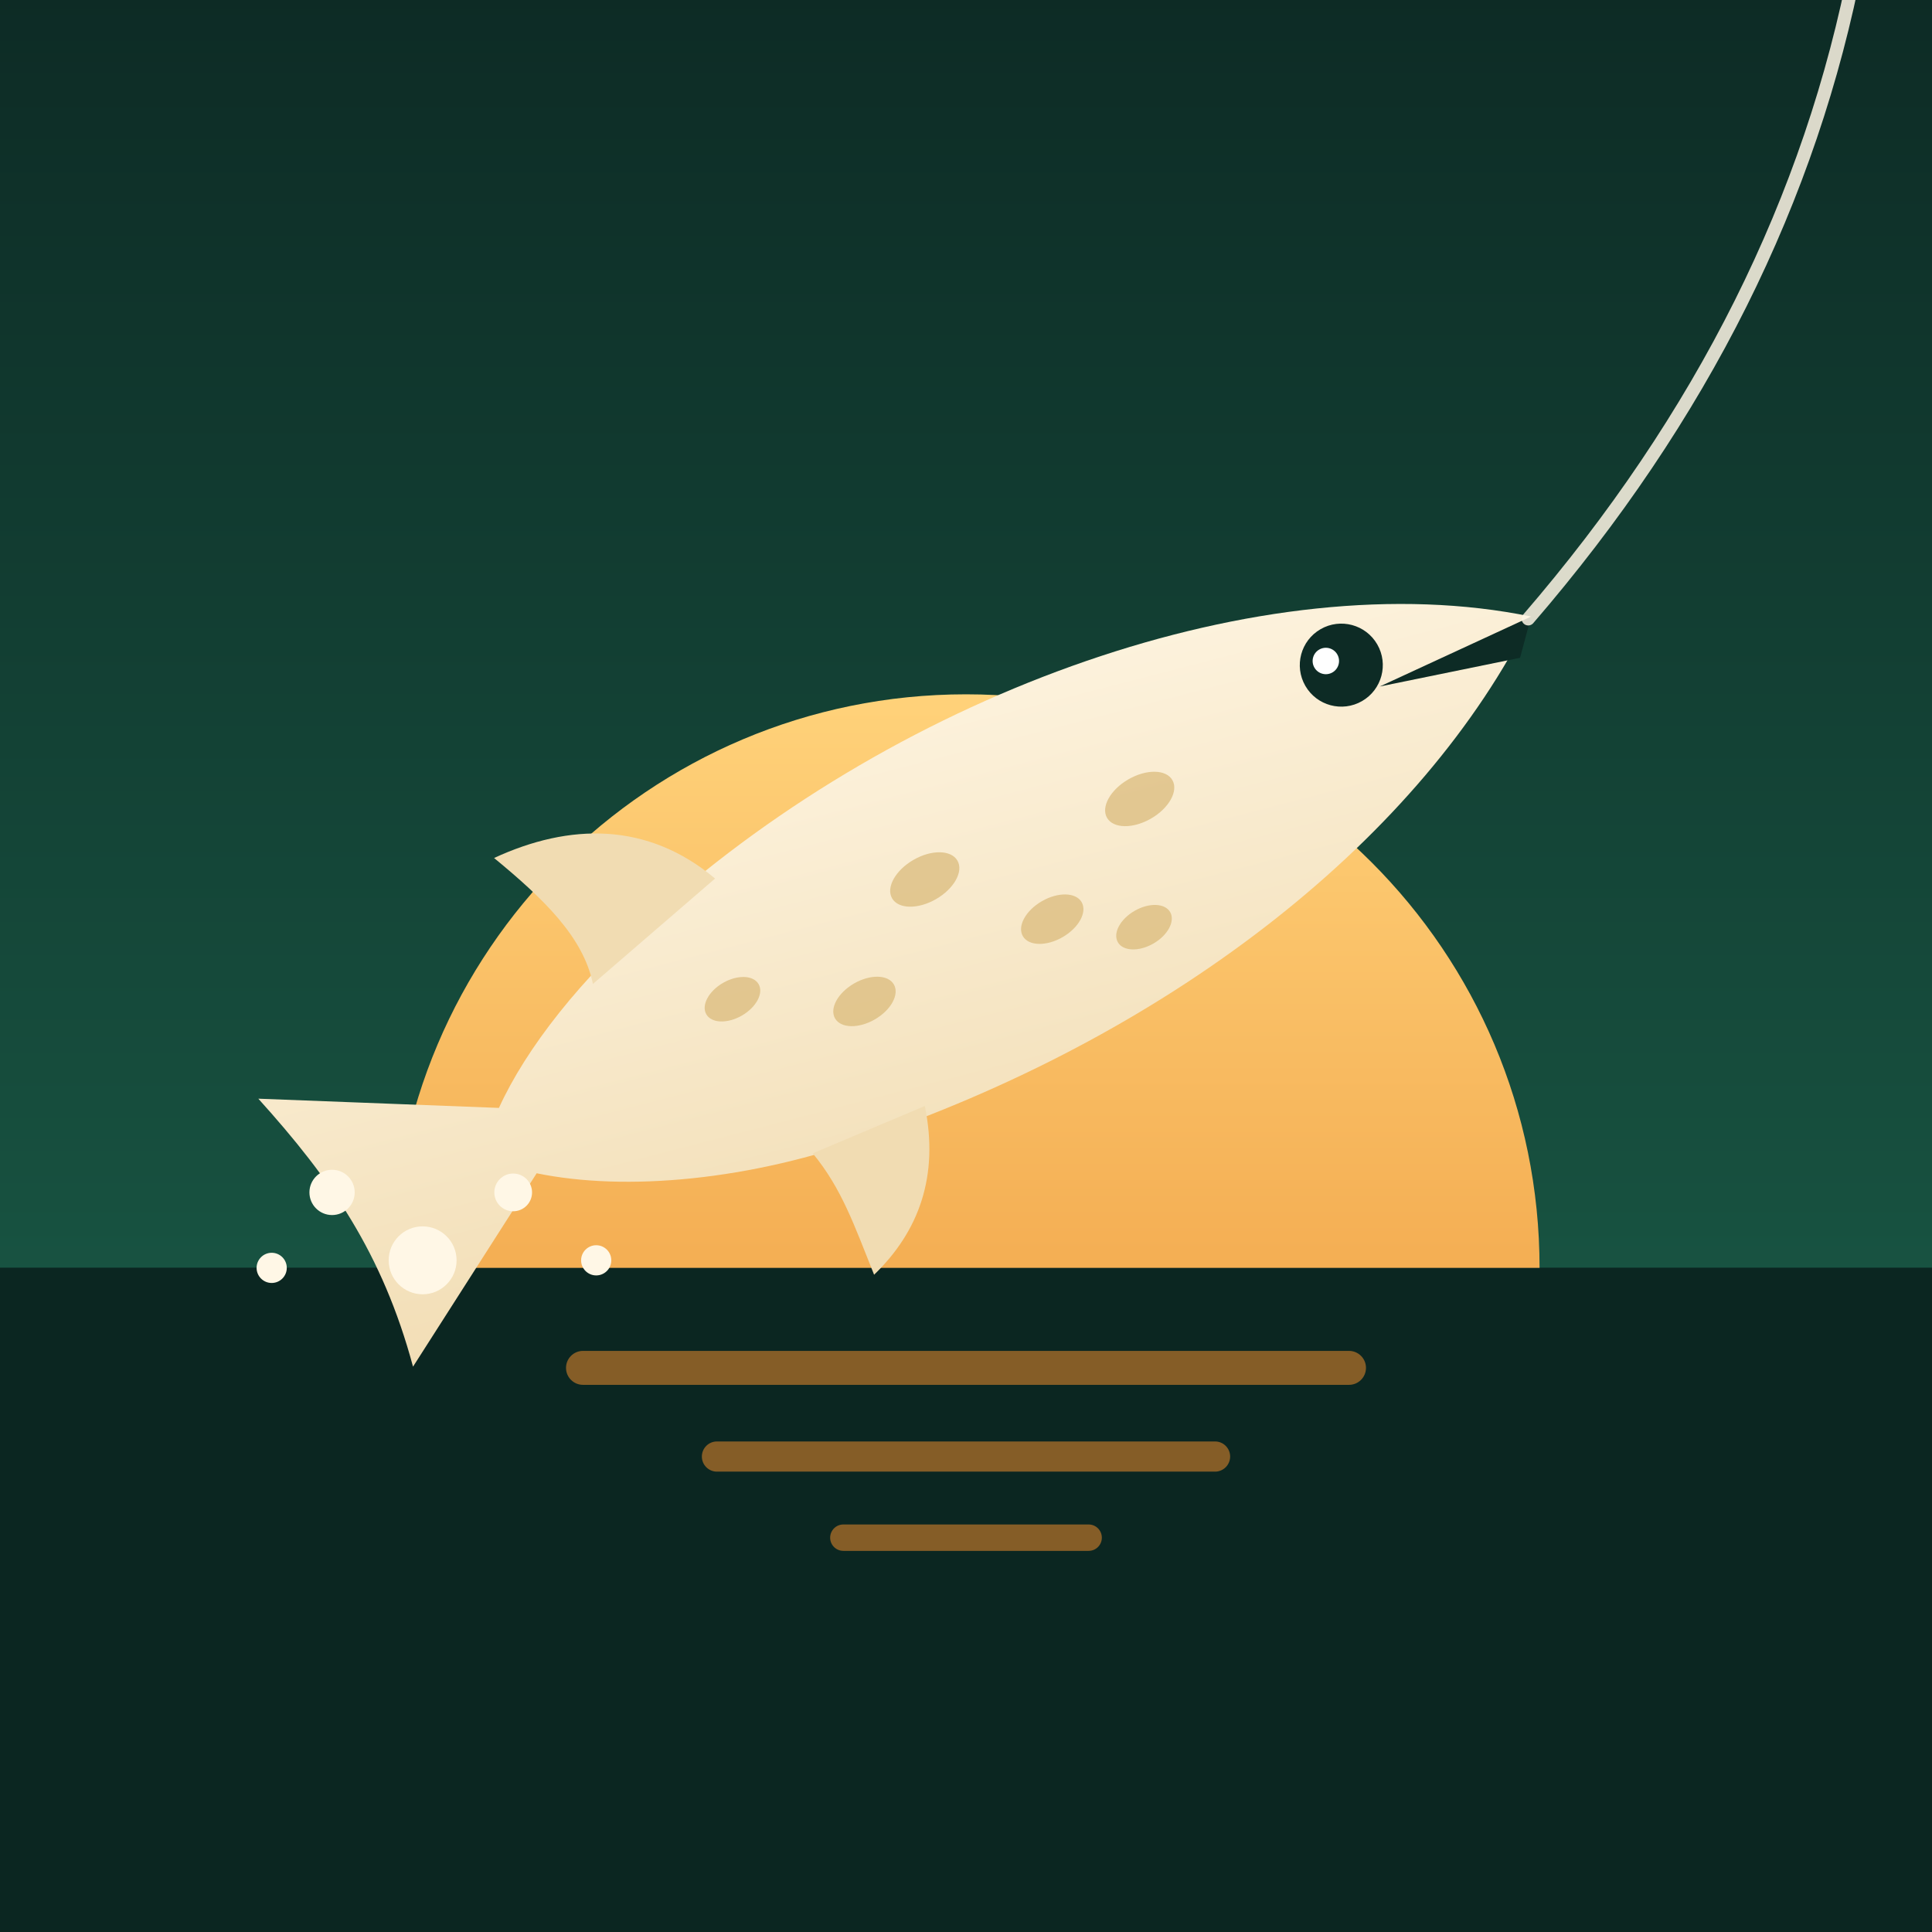
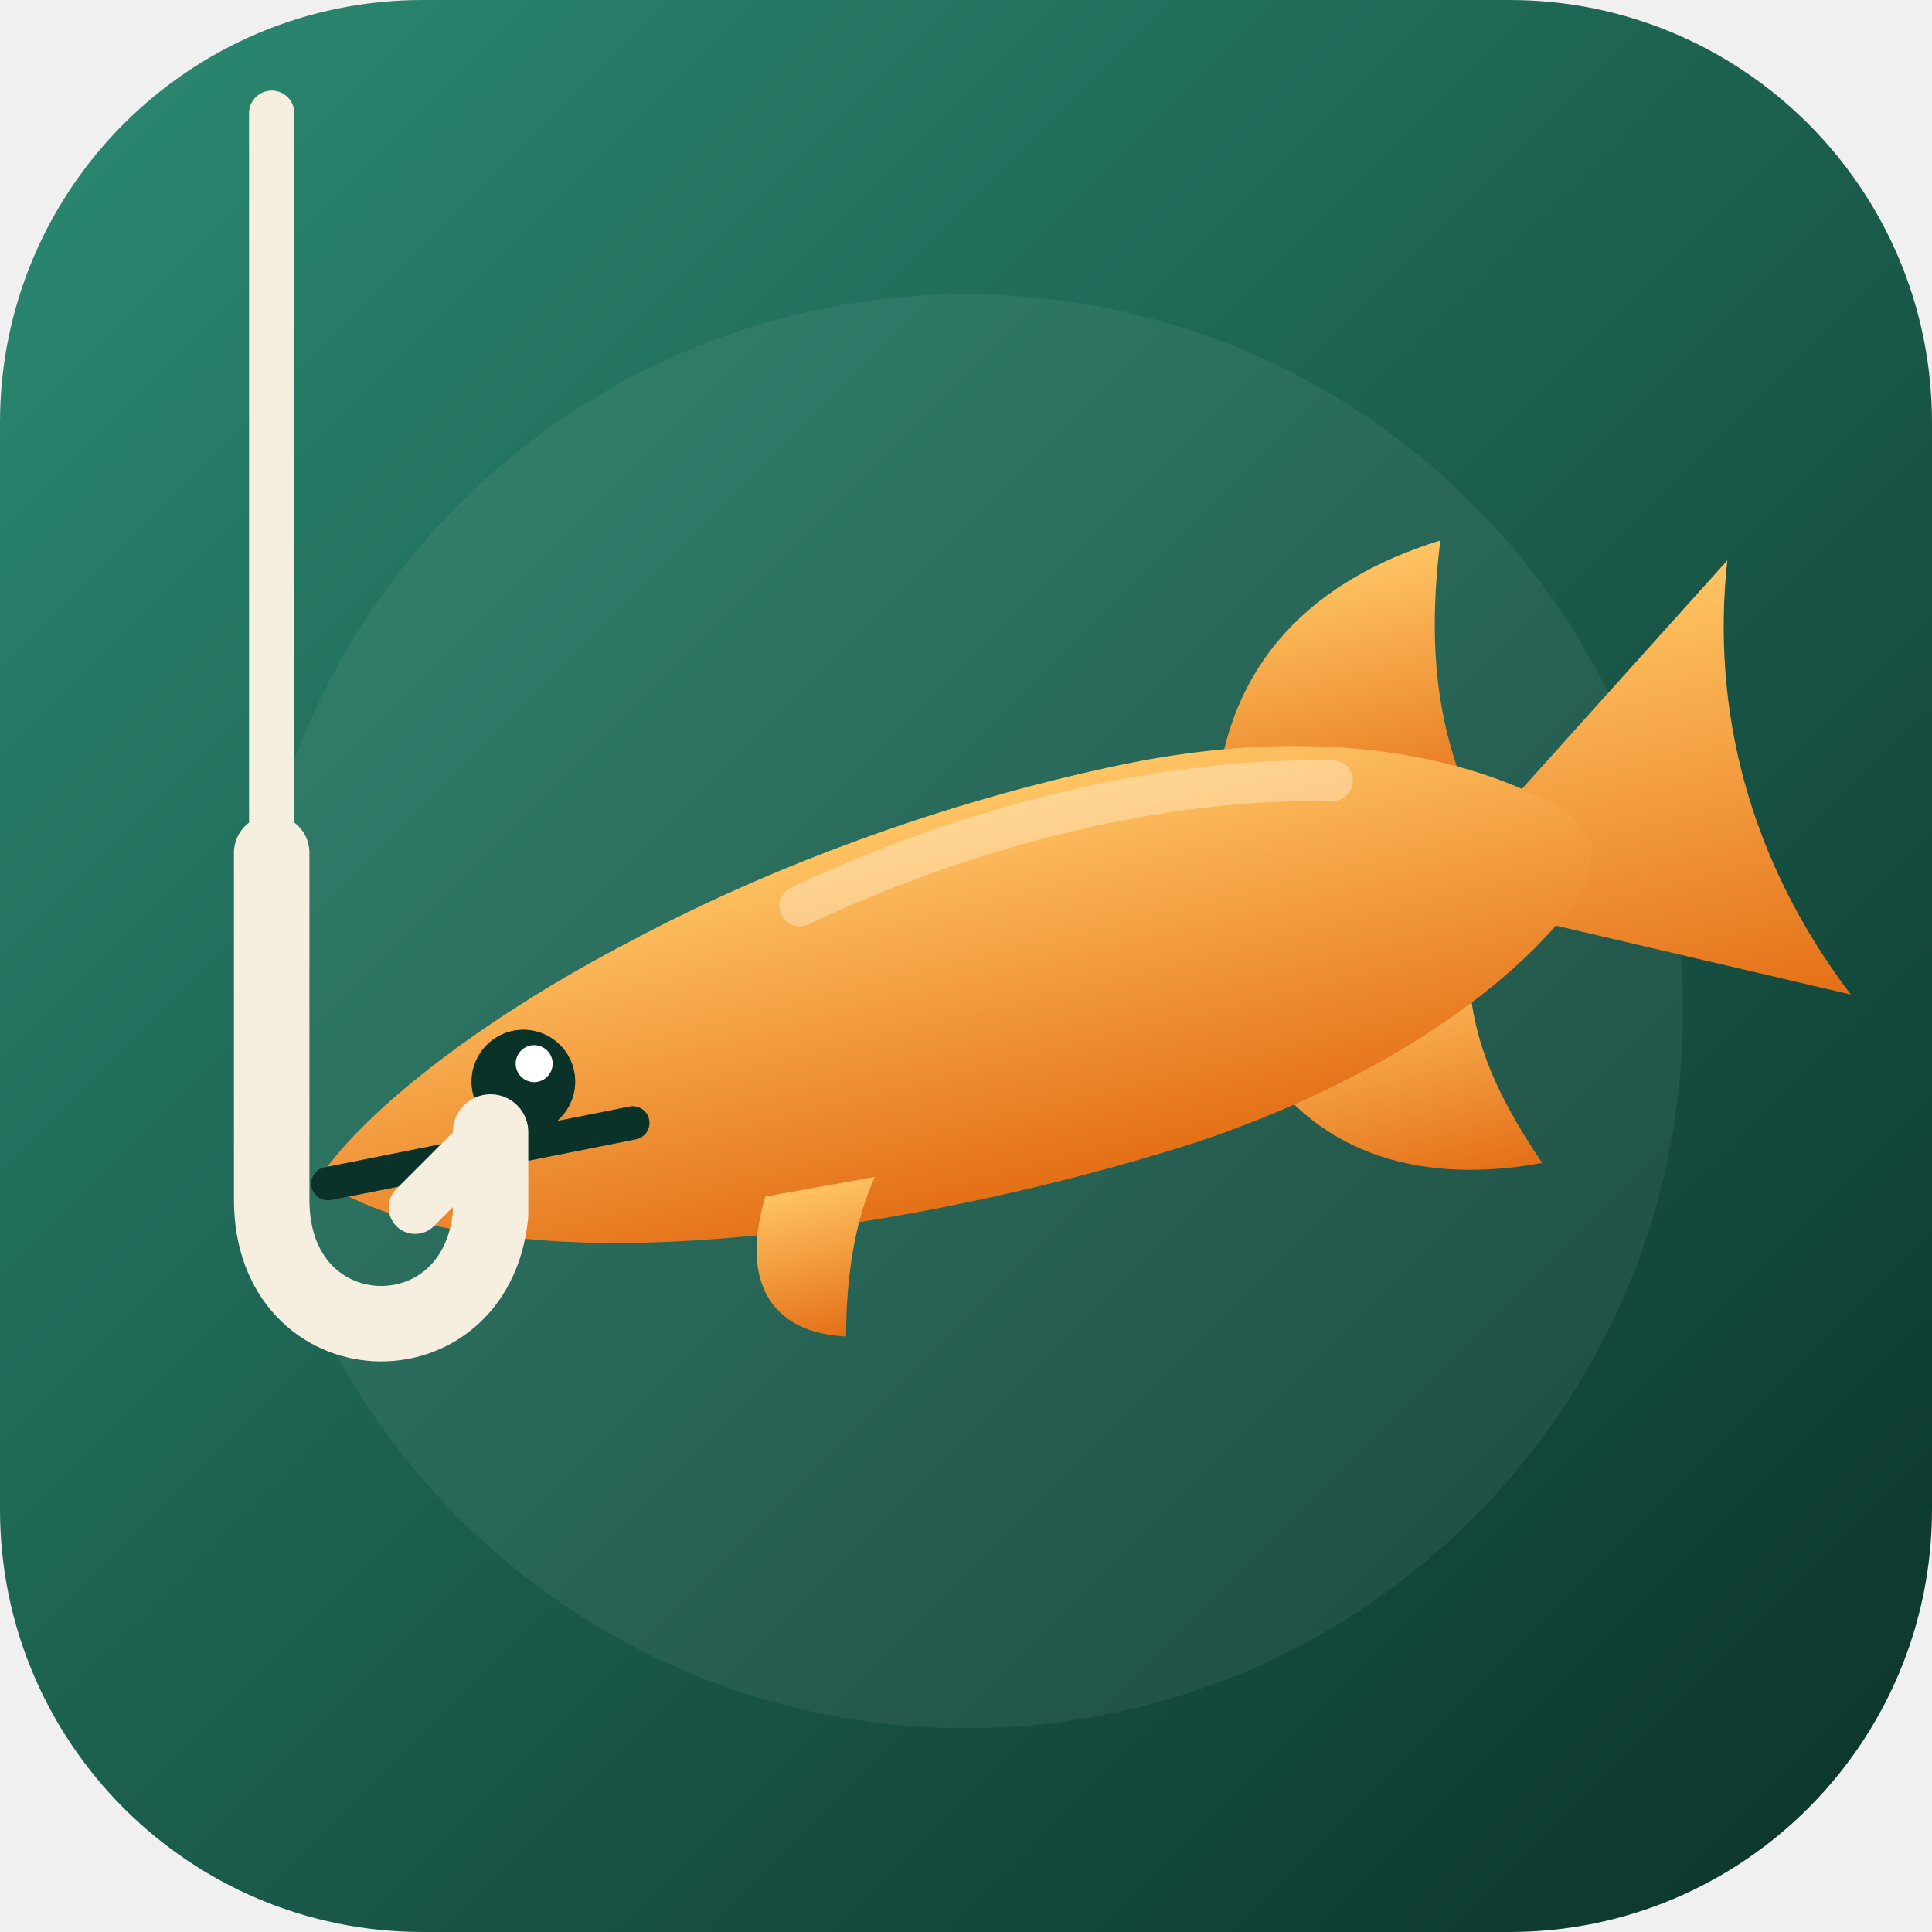
<svg xmlns="http://www.w3.org/2000/svg" viewBox="0 0 512 512">
  <defs>
-     <linearGradient id="sky" x1="0" y1="0" x2="0" y2="1">
-       <stop offset="0" stop-color="#0d2b25" />
-       <stop offset=".62" stop-color="#17503f" />
-       <stop offset="1" stop-color="#1f6f5c" />
+     <linearGradient id="bg" x1="0" y1="0" x2="1" y2="1">
+       <stop offset="0" stop-color="#2c8b73" />
+       <stop offset="1" stop-color="#0b3229" />
    </linearGradient>
-     <linearGradient id="sun" x1="0" y1="0" x2="0" y2="1">
-       <stop offset="0" stop-color="#ffd27a" />
-       <stop offset="1" stop-color="#e98a2c" />
+     <linearGradient id="fg" x1="0" y1="0" x2="0" y2="1">
+       <stop offset="0" stop-color="#ffc463" />
+       <stop offset="1" stop-color="#e46f17" />
    </linearGradient>
-     <linearGradient id="fish" x1="0" y1="0" x2="1" y2="1">
-       <stop offset="0" stop-color="#fff7e6" />
-       <stop offset="1" stop-color="#f1dcb2" />
-     </linearGradient>
-     <clipPath id="c">
-       <rect width="512" height="512" />
-     </clipPath>
+     <mask id="eye">
+       <rect width="512" height="512" fill="#fff" />
+       <g transform="translate(278 262) rotate(-14) scale(0.98) translate(-256 -268)">
+         <circle cx="112" cy="258" r="14" fill="#000" />
+         <path d="M54 272 L138 276" stroke="#000" stroke-width="9" stroke-linecap="round" />
+       </g>
+     </mask>
  </defs>
-   <g clip-path="url(#c)">
-     <rect width="512" height="512" fill="url(#sky)" />
-     <rect y="336" width="512" height="176" fill="#0b2621" id="sea" />
-     <g id="scene">
-       <circle cx="256" cy="336" r="152" fill="url(#sun)" />
-       <rect y="336" width="512" height="176" fill="#0b2621" />
-       <g fill="#e98a2c" opacity=".55">
-         <rect x="150" y="358" width="212" height="9" rx="4.5" />
-         <rect x="186" y="382" width="140" height="8" rx="4" />
-         <rect x="220" y="404" width="72" height="7" rx="3.5" />
-       </g>
-       <g transform="translate(256 236) rotate(-30) scale(-1 1) translate(-262 -250)">
-         <path fill="url(#fish)" d="M96 262 C150 214 250 196 336 214 C362 219 384 228 398 238 L452 204 C446 232 444 256 452 286 L398 258 C380 274 350 288 316 294 C232 310 150 298 96 262 Z" />
-         <path fill="#f1dcb2" d="M318 214 C326 192 344 182 366 180 C360 196 356 210 360 222 Z" />
-         <path fill="#f1dcb2" d="M300 294 C306 312 318 322 334 326 C332 312 330 302 332 290 Z" />
-         <path fill="#0d2b25" d="M96 262 L140 258 L104 270 Z" />
-         <circle cx="146" cy="248" r="11" fill="#0d2b25" />
-         <circle cx="149" cy="245" r="3.5" fill="#fff" />
-         <g fill="#d9b876" opacity=".7">
-           <ellipse cx="210" cy="252" rx="10" ry="6" />
-           <ellipse cx="246" cy="268" rx="9" ry="5.5" />
-           <ellipse cx="270" cy="242" rx="10" ry="6" />
-           <ellipse cx="300" cy="262" rx="9" ry="5.5" />
-           <ellipse cx="330" cy="244" rx="8" ry="5" />
-           <ellipse cx="226" cy="282" rx="8" ry="5" />
-         </g>
-       </g>
-       <path d="M492 -10 Q474 84 405 164" fill="none" stroke="#fff7e6" stroke-width="3.5" stroke-linecap="round" opacity=".85" />
-       <g fill="#fff7e6">
-         <circle cx="112" cy="334" r="9" />
-         <circle cx="88" cy="316" r="6" />
-         <circle cx="136" cy="316" r="5" />
-         <circle cx="72" cy="336" r="4" />
-         <circle cx="158" cy="334" r="4" />
+   <rect width="512" height="512" rx="112" fill="url(#bg)" />
+   <circle cx="256" cy="268" r="190" fill="#fff" opacity=".06" />
+   <g mask="url(#eye)">
+     <g transform="translate(278 262) rotate(-14) scale(0.98) translate(-256 -268)">
+       <g id="pike" fill="url(#fg)">
+         <path d="M388 250 L462 200 C448 238 448 280 466 322 L388 282 Z" />
+         <path d="M312 230 C324 194 352 178 388 176 C378 202 374 226 380 252 Z" />
+         <path d="M306 300 C316 330 342 344 374 346 C366 324 362 304 370 282 Z" />
+         <path d="M52 270 C70 254 108 238 150 228 C190 218 240 212 290 214 C340 216 380 232 404 256 L408 266 L404 276 C380 298 336 314 284 318 C220 322 150 316 104 300 C80 292 62 282 52 270 Z" />
+         <path d="M168 304 C156 324 160 340 180 346 C184 330 190 316 198 306 Z" />
      </g>
    </g>
  </g>
+   <g transform="translate(278 262) rotate(-14) scale(0.98) translate(-256 -268)">
+     <circle cx="112" cy="258" r="14" fill="#0b3229" />
+     <circle cx="116" cy="254" r="5" fill="#fff" />
+     <path d="M54 272 L138 276" stroke="#0b3229" stroke-width="9" stroke-linecap="round" />
+     <path d="M196 230 C246 220 300 220 344 232" stroke="#fff3dc" stroke-width="11" stroke-linecap="round" fill="none" opacity=".4" />
+   </g>
+   <g fill="none" stroke="#f6efe0" stroke-linecap="round" stroke-linejoin="round">
+     <path d="M72 30 L72 236" stroke-width="12" />
+     <path d="M72 226 L72 318 C72 360 126 362 130 322 L130 300" stroke-width="20" />
+     <path d="M130 300 L110 320" stroke-width="14" />
+   </g>
</svg>
